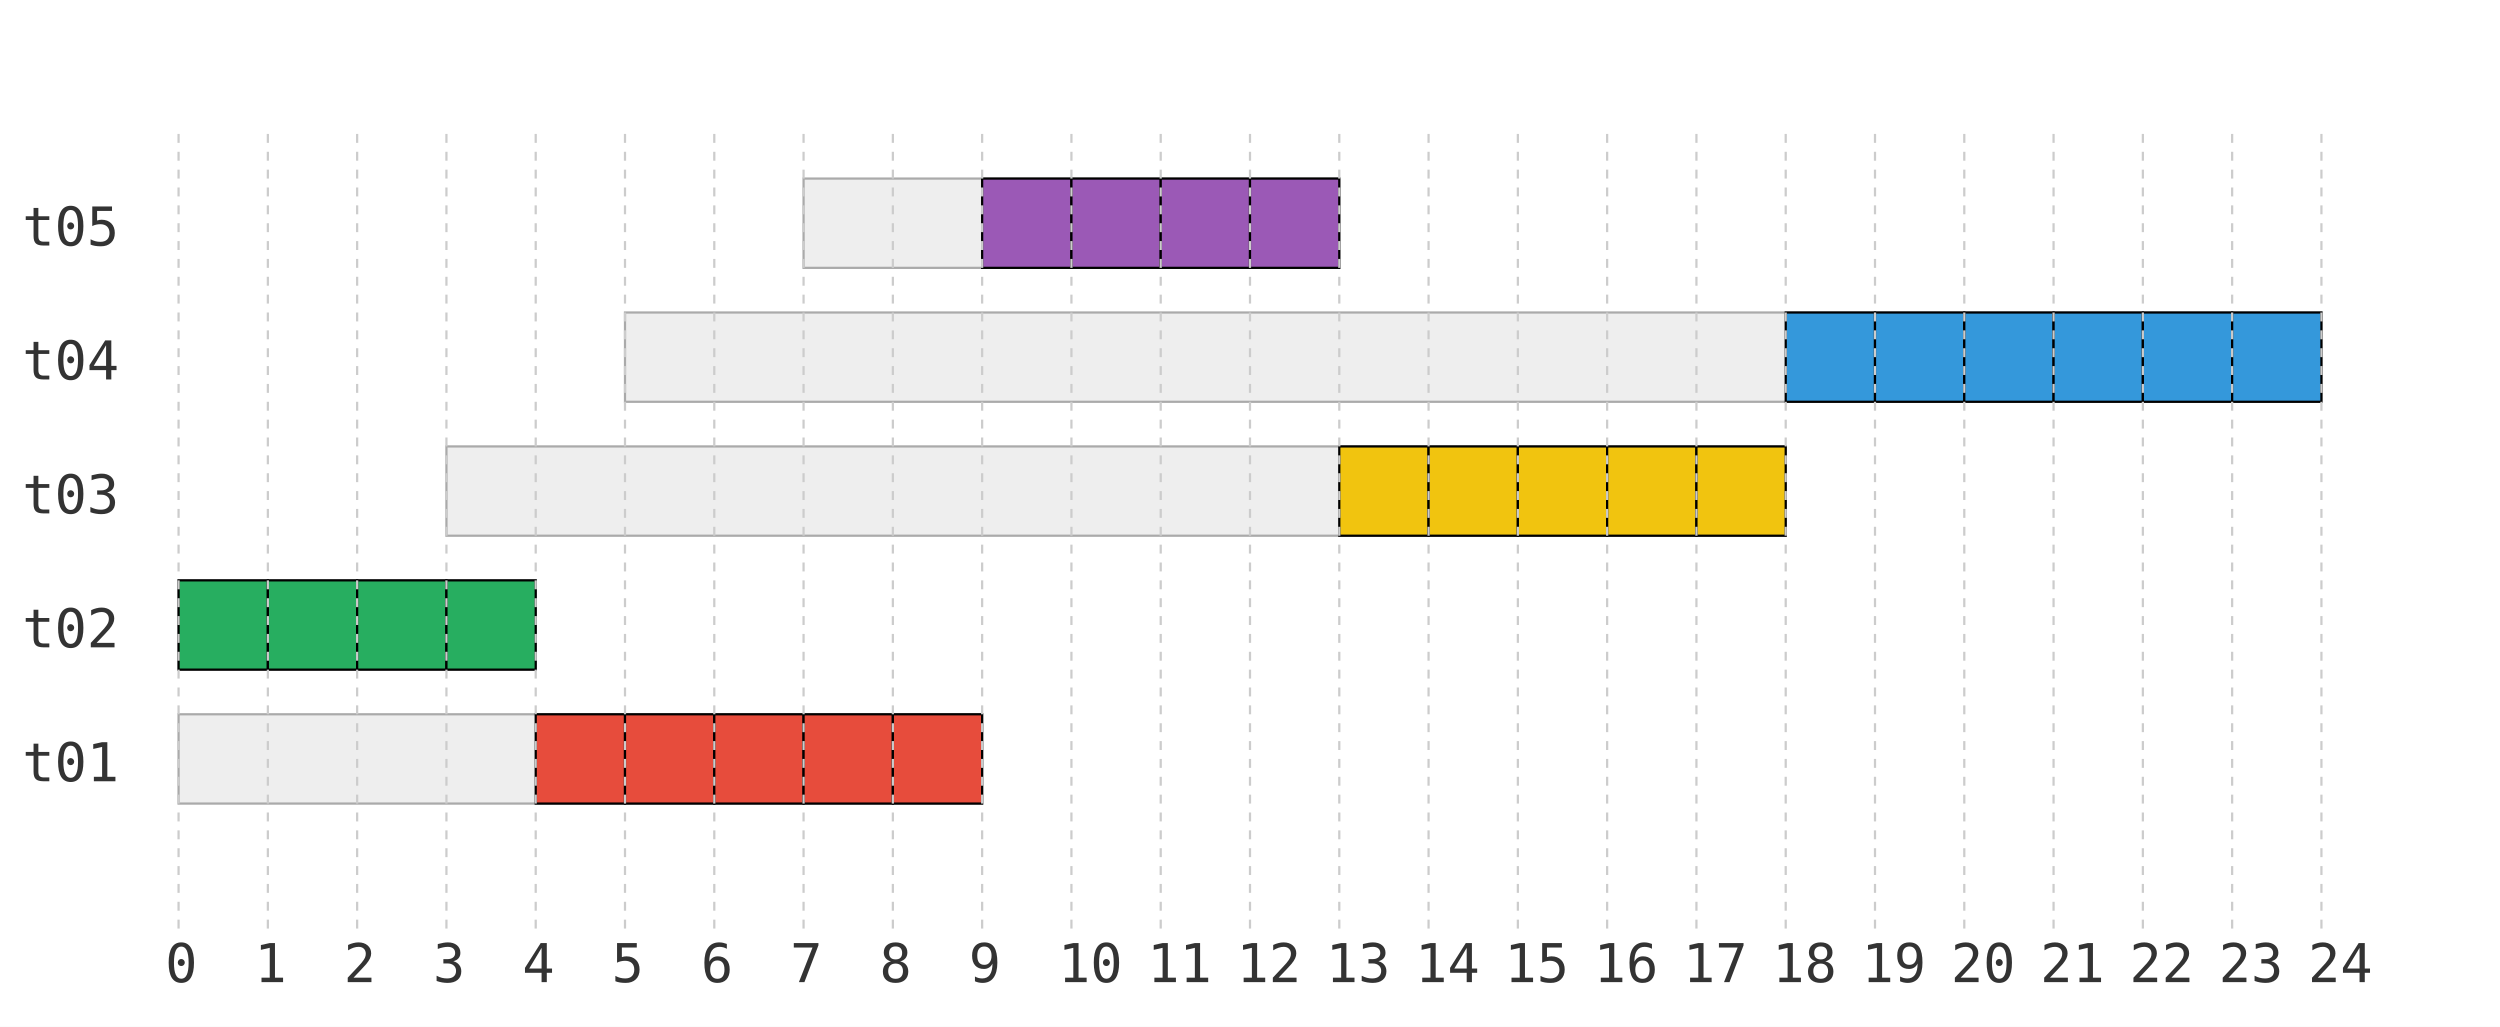
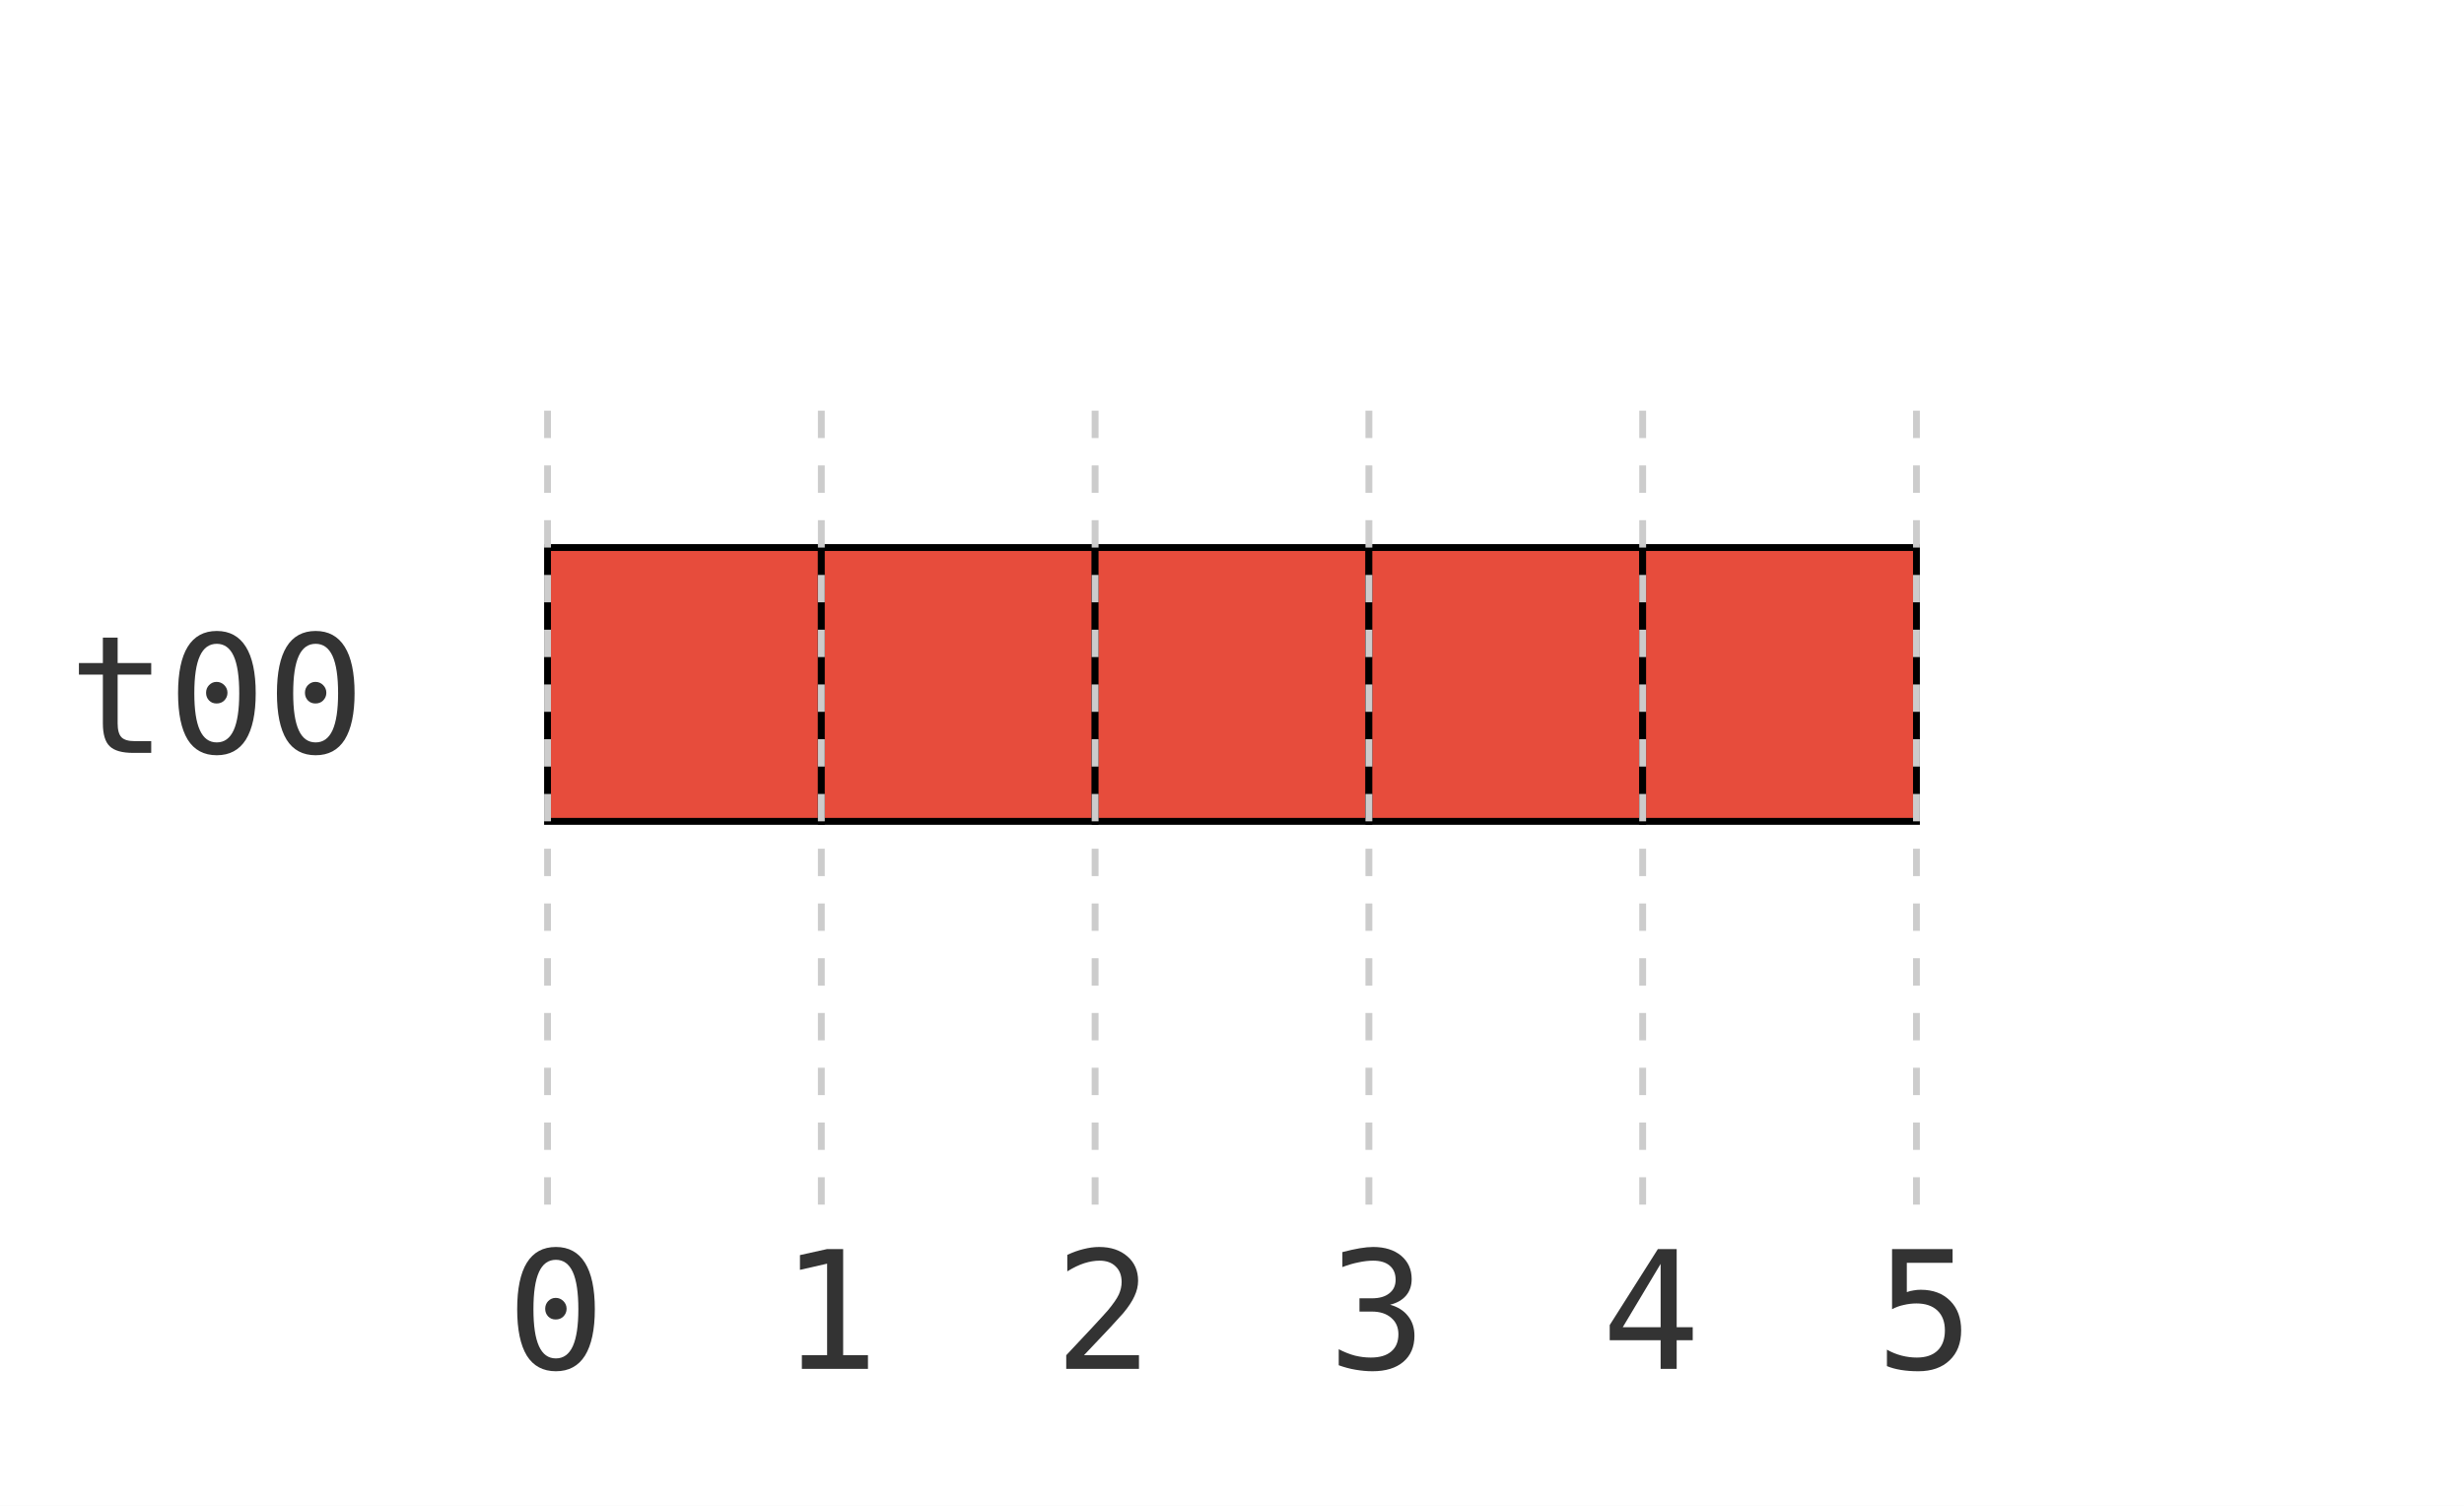
- <svg xmlns="http://www.w3.org/2000/svg" width="560" height="230">
+ <svg xmlns="http://www.w3.org/2000/svg" width="180" height="110">
  <style>text{font-family:monospace;font-size:12px;fill:#333;}</style>
  <rect width="100%" height="100%" fill="white" />
-   <text x="5" y="55">t05</text>
-   <rect x="180" y="40" width="120" height="20" fill="#eeeeee" stroke="#aaa" stroke-width="0.5" />
-   <rect x="220" y="40" width="20" height="20" fill="#9b59b6" stroke="black" stroke-width="0.5" />
-   <rect x="240" y="40" width="20" height="20" fill="#9b59b6" stroke="black" stroke-width="0.5" />
-   <rect x="260" y="40" width="20" height="20" fill="#9b59b6" stroke="black" stroke-width="0.5" />
-   <rect x="280" y="40" width="20" height="20" fill="#9b59b6" stroke="black" stroke-width="0.5" />
-   <text x="5" y="85">t04</text>
-   <rect x="140" y="70" width="380" height="20" fill="#eeeeee" stroke="#aaa" stroke-width="0.5" />
-   <rect x="400" y="70" width="20" height="20" fill="#3498db" stroke="black" stroke-width="0.5" />
-   <rect x="420" y="70" width="20" height="20" fill="#3498db" stroke="black" stroke-width="0.5" />
-   <rect x="440" y="70" width="20" height="20" fill="#3498db" stroke="black" stroke-width="0.5" />
-   <rect x="460" y="70" width="20" height="20" fill="#3498db" stroke="black" stroke-width="0.5" />
-   <rect x="480" y="70" width="20" height="20" fill="#3498db" stroke="black" stroke-width="0.5" />
-   <rect x="500" y="70" width="20" height="20" fill="#3498db" stroke="black" stroke-width="0.5" />
-   <text x="5" y="115">t03</text>
-   <rect x="100" y="100" width="300" height="20" fill="#eeeeee" stroke="#aaa" stroke-width="0.5" />
-   <rect x="300" y="100" width="20" height="20" fill="#f1c40f" stroke="black" stroke-width="0.5" />
-   <rect x="320" y="100" width="20" height="20" fill="#f1c40f" stroke="black" stroke-width="0.5" />
-   <rect x="340" y="100" width="20" height="20" fill="#f1c40f" stroke="black" stroke-width="0.5" />
-   <rect x="360" y="100" width="20" height="20" fill="#f1c40f" stroke="black" stroke-width="0.5" />
-   <rect x="380" y="100" width="20" height="20" fill="#f1c40f" stroke="black" stroke-width="0.5" />
-   <text x="5" y="145">t02</text>
-   <rect x="40" y="130" width="80" height="20" fill="#eeeeee" stroke="#aaa" stroke-width="0.5" />
-   <rect x="40" y="130" width="20" height="20" fill="#27ae60" stroke="black" stroke-width="0.5" />
-   <rect x="60" y="130" width="20" height="20" fill="#27ae60" stroke="black" stroke-width="0.5" />
-   <rect x="80" y="130" width="20" height="20" fill="#27ae60" stroke="black" stroke-width="0.5" />
-   <rect x="100" y="130" width="20" height="20" fill="#27ae60" stroke="black" stroke-width="0.5" />
-   <text x="5" y="175">t01</text>
-   <rect x="40" y="160" width="180" height="20" fill="#eeeeee" stroke="#aaa" stroke-width="0.5" />
-   <rect x="120" y="160" width="20" height="20" fill="#e74c3c" stroke="black" stroke-width="0.5" />
-   <rect x="140" y="160" width="20" height="20" fill="#e74c3c" stroke="black" stroke-width="0.5" />
-   <rect x="160" y="160" width="20" height="20" fill="#e74c3c" stroke="black" stroke-width="0.5" />
-   <rect x="180" y="160" width="20" height="20" fill="#e74c3c" stroke="black" stroke-width="0.5" />
-   <rect x="200" y="160" width="20" height="20" fill="#e74c3c" stroke="black" stroke-width="0.5" />
+   <text x="5" y="55">t00</text>
+   <rect x="40" y="40" width="100" height="20" fill="#eeeeee" stroke="#aaa" stroke-width="0.5" />
+   <rect x="40" y="40" width="20" height="20" fill="#e74c3c" stroke="black" stroke-width="0.5" />
+   <rect x="60" y="40" width="20" height="20" fill="#e74c3c" stroke="black" stroke-width="0.5" />
+   <rect x="80" y="40" width="20" height="20" fill="#e74c3c" stroke="black" stroke-width="0.5" />
+   <rect x="100" y="40" width="20" height="20" fill="#e74c3c" stroke="black" stroke-width="0.5" />
+   <rect x="120" y="40" width="20" height="20" fill="#e74c3c" stroke="black" stroke-width="0.5" />
  <g font-size="8" fill="#555">
-     <line x1="40" y1="30" x2="40" y2="210" stroke="#ccc" stroke-width="0.5" stroke-dasharray="2,2" />
-     <text x="37" y="220">0</text>
-     <line x1="60" y1="30" x2="60" y2="210" stroke="#ccc" stroke-width="0.5" stroke-dasharray="2,2" />
-     <text x="57" y="220">1</text>
-     <line x1="80" y1="30" x2="80" y2="210" stroke="#ccc" stroke-width="0.5" stroke-dasharray="2,2" />
-     <text x="77" y="220">2</text>
-     <line x1="100" y1="30" x2="100" y2="210" stroke="#ccc" stroke-width="0.5" stroke-dasharray="2,2" />
-     <text x="97" y="220">3</text>
-     <line x1="120" y1="30" x2="120" y2="210" stroke="#ccc" stroke-width="0.5" stroke-dasharray="2,2" />
-     <text x="117" y="220">4</text>
-     <line x1="140" y1="30" x2="140" y2="210" stroke="#ccc" stroke-width="0.5" stroke-dasharray="2,2" />
-     <text x="137" y="220">5</text>
-     <line x1="160" y1="30" x2="160" y2="210" stroke="#ccc" stroke-width="0.5" stroke-dasharray="2,2" />
-     <text x="157" y="220">6</text>
-     <line x1="180" y1="30" x2="180" y2="210" stroke="#ccc" stroke-width="0.5" stroke-dasharray="2,2" />
-     <text x="177" y="220">7</text>
-     <line x1="200" y1="30" x2="200" y2="210" stroke="#ccc" stroke-width="0.5" stroke-dasharray="2,2" />
-     <text x="197" y="220">8</text>
-     <line x1="220" y1="30" x2="220" y2="210" stroke="#ccc" stroke-width="0.5" stroke-dasharray="2,2" />
-     <text x="217" y="220">9</text>
-     <line x1="240" y1="30" x2="240" y2="210" stroke="#ccc" stroke-width="0.5" stroke-dasharray="2,2" />
-     <text x="237" y="220">10</text>
-     <line x1="260" y1="30" x2="260" y2="210" stroke="#ccc" stroke-width="0.5" stroke-dasharray="2,2" />
-     <text x="257" y="220">11</text>
-     <line x1="280" y1="30" x2="280" y2="210" stroke="#ccc" stroke-width="0.5" stroke-dasharray="2,2" />
-     <text x="277" y="220">12</text>
-     <line x1="300" y1="30" x2="300" y2="210" stroke="#ccc" stroke-width="0.5" stroke-dasharray="2,2" />
-     <text x="297" y="220">13</text>
-     <line x1="320" y1="30" x2="320" y2="210" stroke="#ccc" stroke-width="0.5" stroke-dasharray="2,2" />
-     <text x="317" y="220">14</text>
-     <line x1="340" y1="30" x2="340" y2="210" stroke="#ccc" stroke-width="0.5" stroke-dasharray="2,2" />
-     <text x="337" y="220">15</text>
-     <line x1="360" y1="30" x2="360" y2="210" stroke="#ccc" stroke-width="0.5" stroke-dasharray="2,2" />
-     <text x="357" y="220">16</text>
-     <line x1="380" y1="30" x2="380" y2="210" stroke="#ccc" stroke-width="0.5" stroke-dasharray="2,2" />
-     <text x="377" y="220">17</text>
-     <line x1="400" y1="30" x2="400" y2="210" stroke="#ccc" stroke-width="0.5" stroke-dasharray="2,2" />
-     <text x="397" y="220">18</text>
-     <line x1="420" y1="30" x2="420" y2="210" stroke="#ccc" stroke-width="0.5" stroke-dasharray="2,2" />
-     <text x="417" y="220">19</text>
-     <line x1="440" y1="30" x2="440" y2="210" stroke="#ccc" stroke-width="0.5" stroke-dasharray="2,2" />
-     <text x="437" y="220">20</text>
-     <line x1="460" y1="30" x2="460" y2="210" stroke="#ccc" stroke-width="0.5" stroke-dasharray="2,2" />
-     <text x="457" y="220">21</text>
-     <line x1="480" y1="30" x2="480" y2="210" stroke="#ccc" stroke-width="0.5" stroke-dasharray="2,2" />
-     <text x="477" y="220">22</text>
-     <line x1="500" y1="30" x2="500" y2="210" stroke="#ccc" stroke-width="0.5" stroke-dasharray="2,2" />
-     <text x="497" y="220">23</text>
-     <line x1="520" y1="30" x2="520" y2="210" stroke="#ccc" stroke-width="0.5" stroke-dasharray="2,2" />
-     <text x="517" y="220">24</text>
+     <line x1="40" y1="30" x2="40" y2="90" stroke="#ccc" stroke-width="0.5" stroke-dasharray="2,2" />
+     <text x="37" y="100">0</text>
+     <line x1="60" y1="30" x2="60" y2="90" stroke="#ccc" stroke-width="0.5" stroke-dasharray="2,2" />
+     <text x="57" y="100">1</text>
+     <line x1="80" y1="30" x2="80" y2="90" stroke="#ccc" stroke-width="0.5" stroke-dasharray="2,2" />
+     <text x="77" y="100">2</text>
+     <line x1="100" y1="30" x2="100" y2="90" stroke="#ccc" stroke-width="0.5" stroke-dasharray="2,2" />
+     <text x="97" y="100">3</text>
+     <line x1="120" y1="30" x2="120" y2="90" stroke="#ccc" stroke-width="0.5" stroke-dasharray="2,2" />
+     <text x="117" y="100">4</text>
+     <line x1="140" y1="30" x2="140" y2="90" stroke="#ccc" stroke-width="0.5" stroke-dasharray="2,2" />
+     <text x="137" y="100">5</text>
  </g>
</svg>
